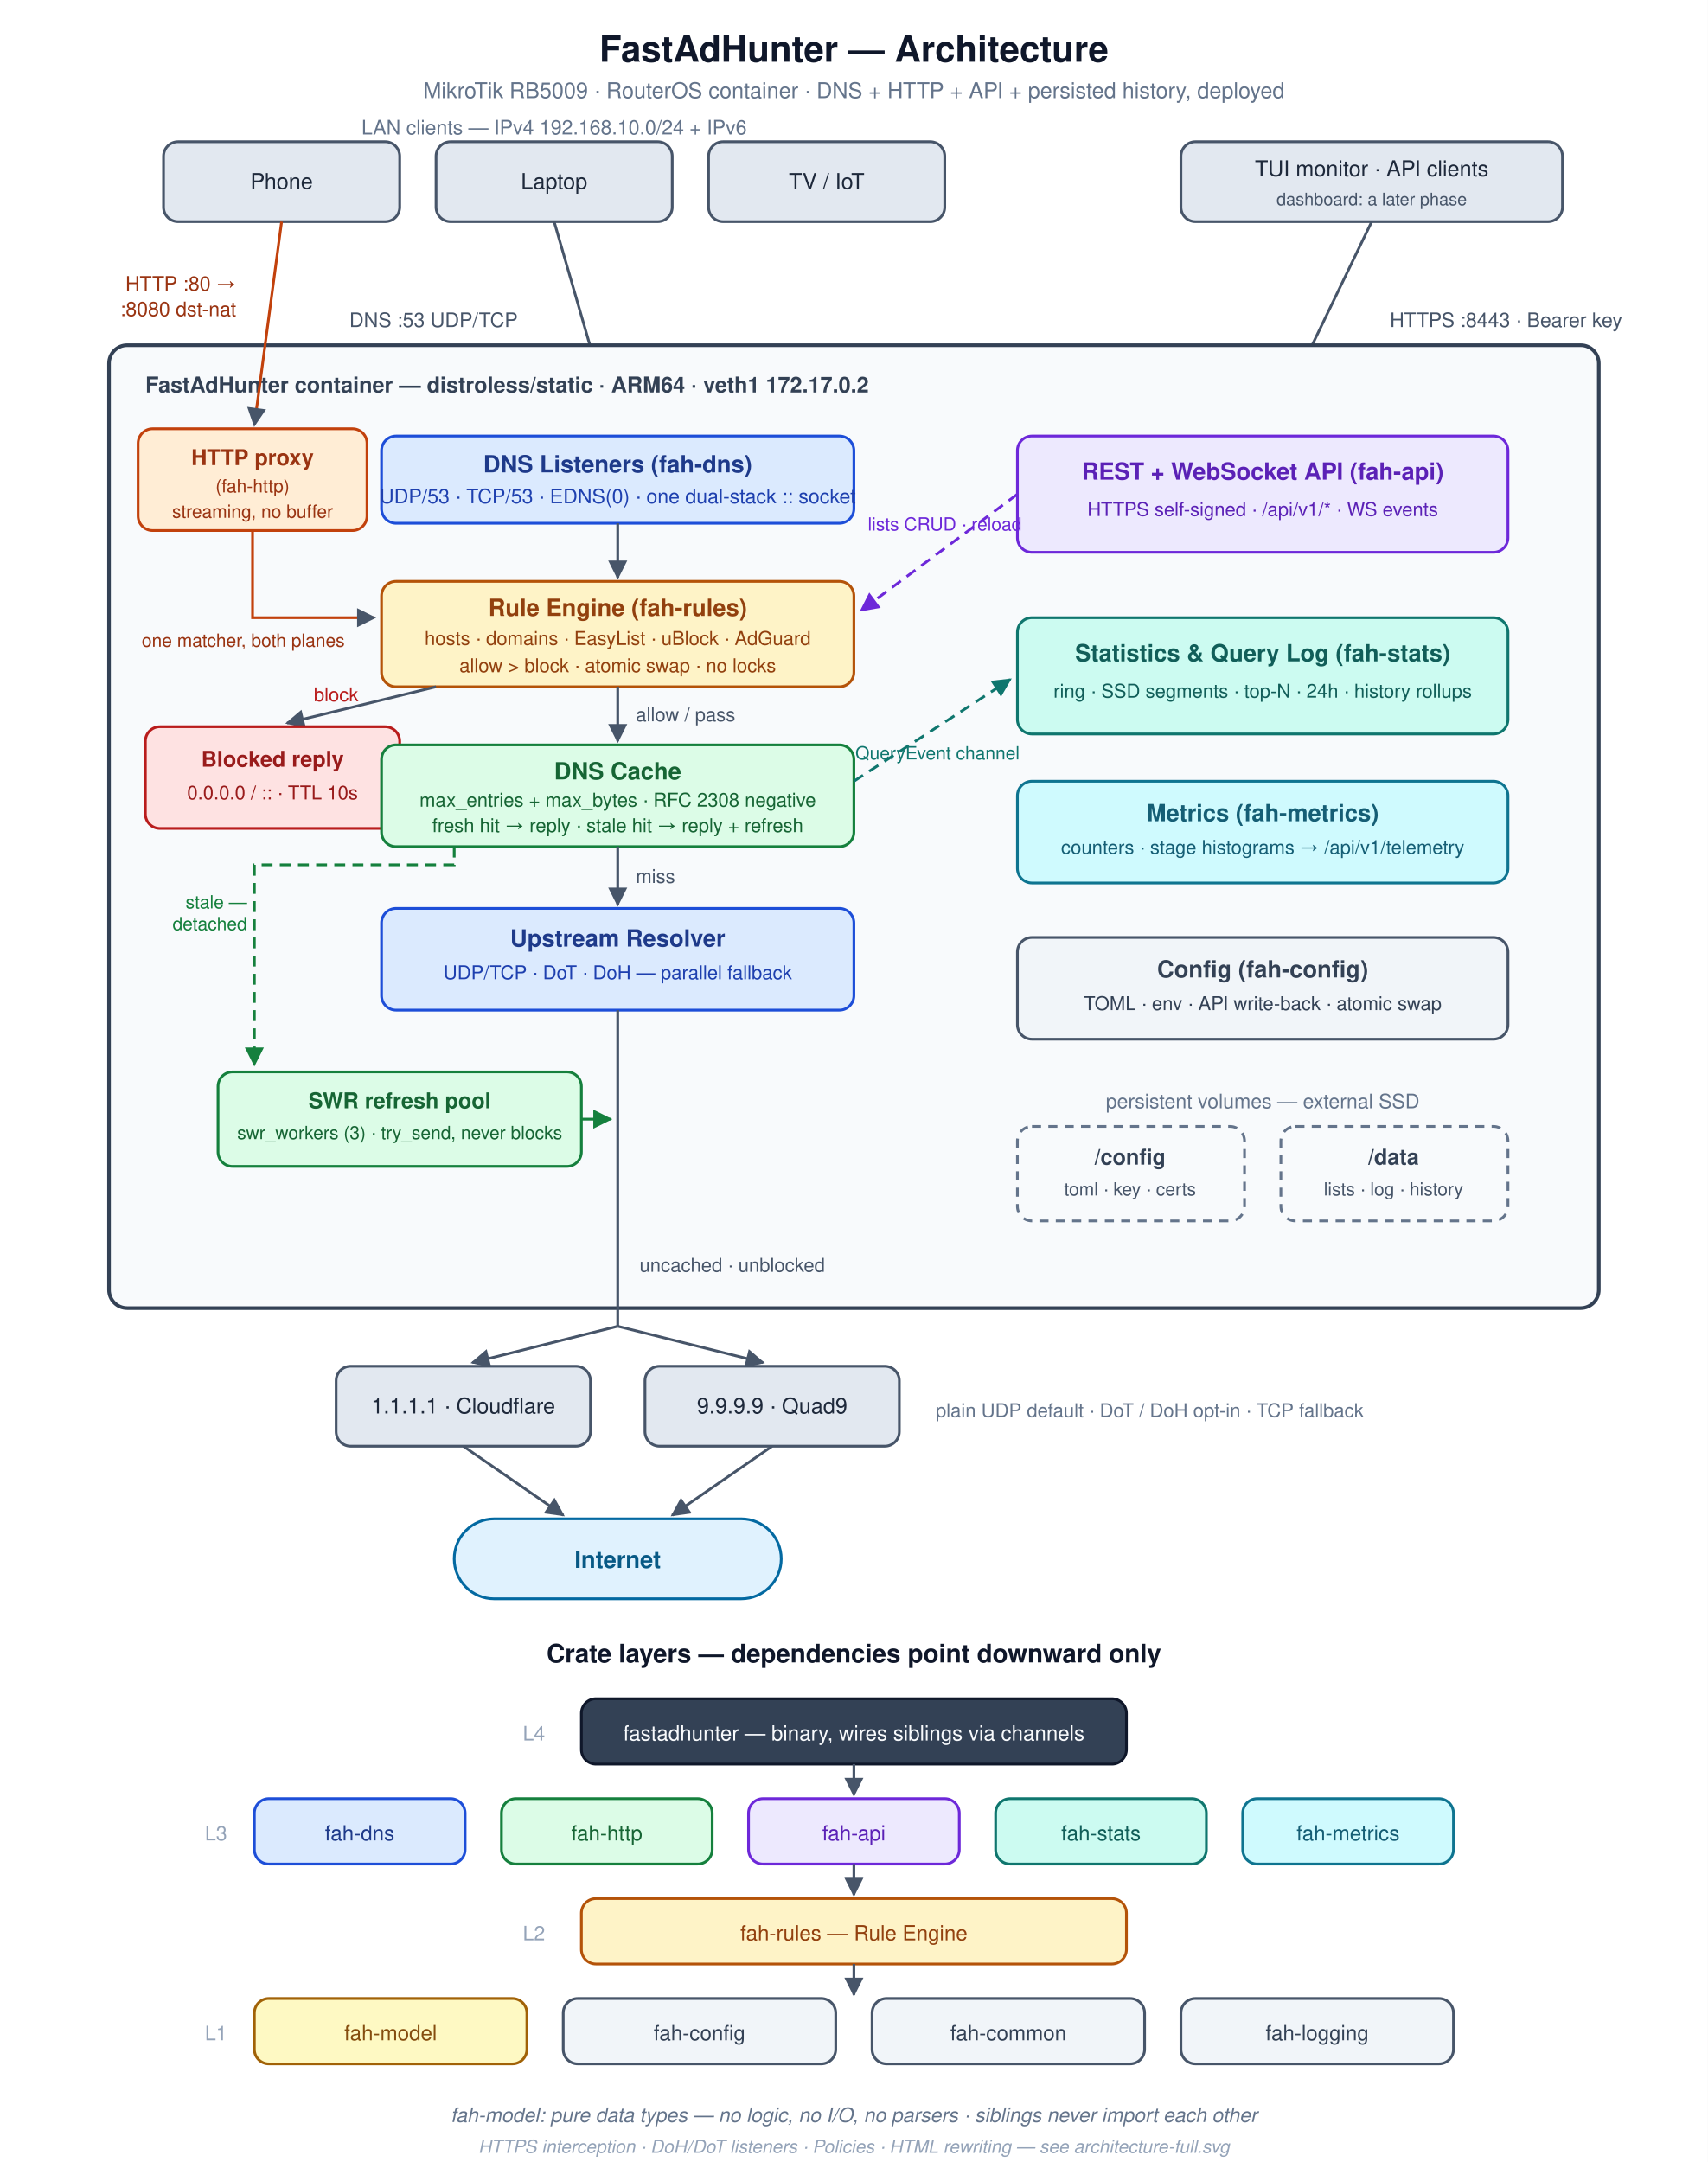
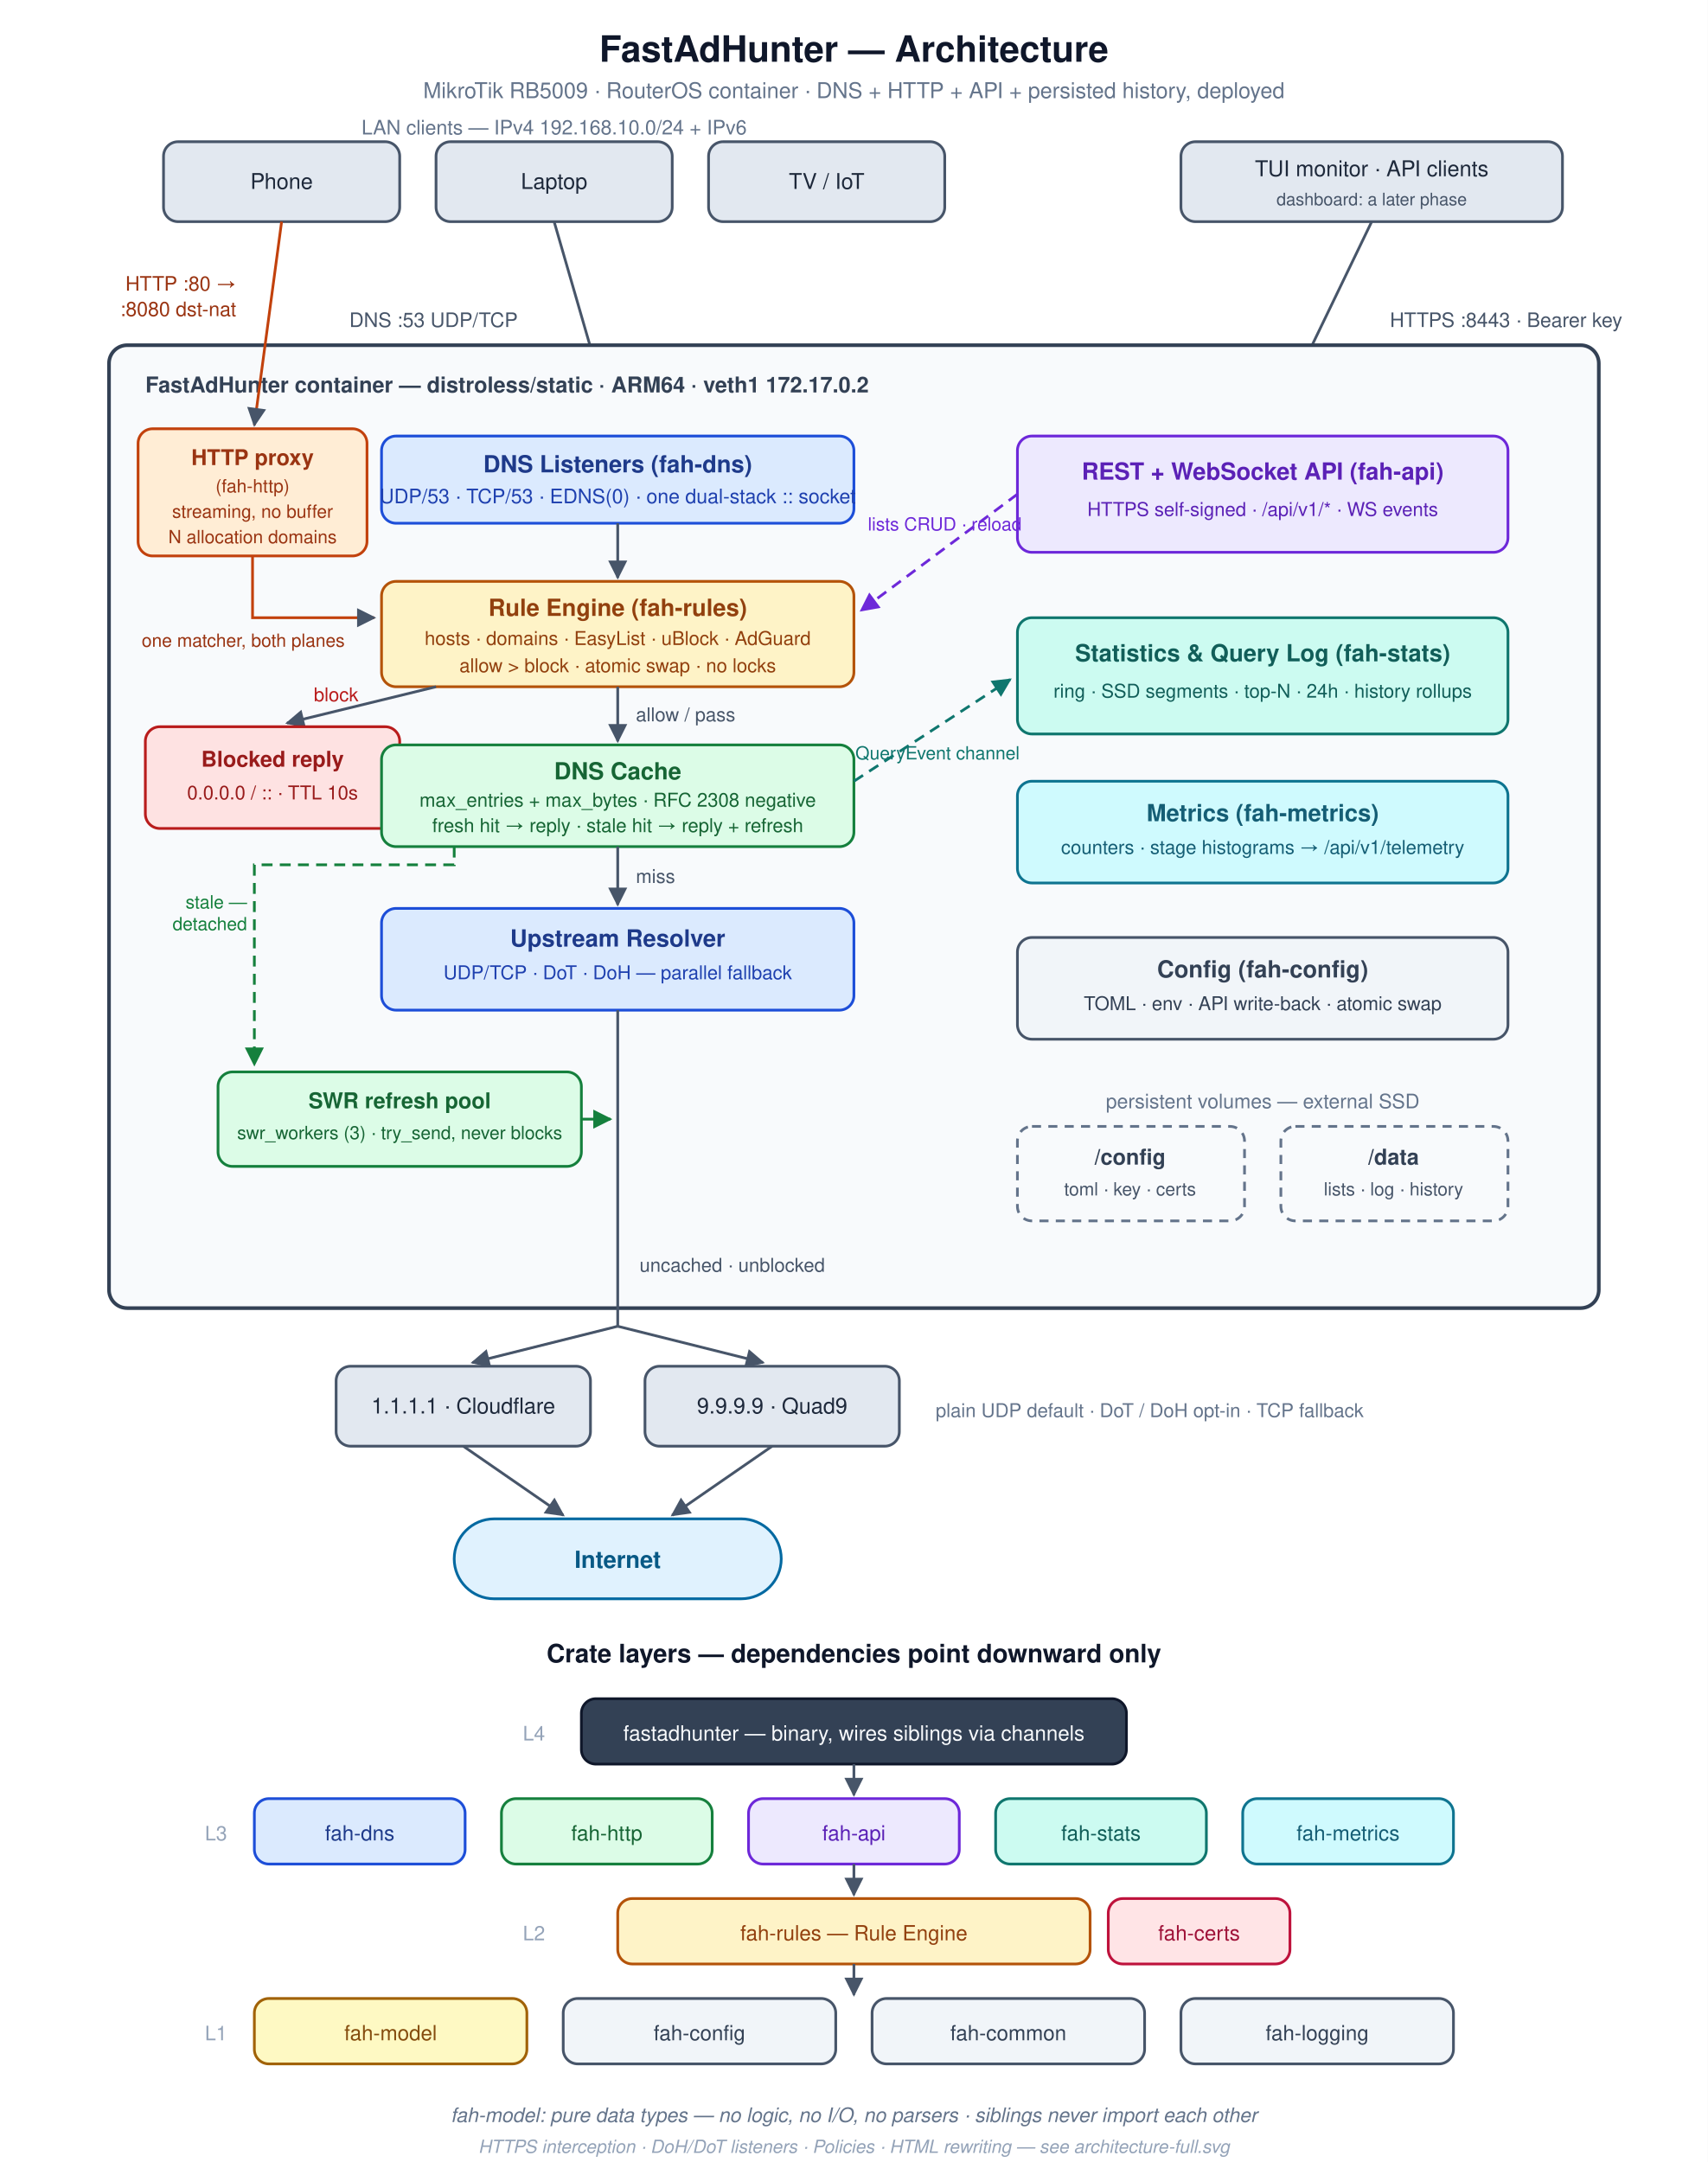
<svg xmlns="http://www.w3.org/2000/svg" viewBox="0 0 940 1190" font-family="Segoe UI, Helvetica, Arial, sans-serif">
  <defs>
    <marker id="arrow" viewBox="0 0 10 10" refX="9" refY="5" markerWidth="7" markerHeight="7" orient="auto-start-reverse">
      <path d="M 0 0 L 10 5 L 0 10 z" fill="#475569" />
    </marker>
    <marker id="arrowTeal" viewBox="0 0 10 10" refX="9" refY="5" markerWidth="7" markerHeight="7" orient="auto-start-reverse">
      <path d="M 0 0 L 10 5 L 0 10 z" fill="#0f766e" />
    </marker>
    <marker id="arrowPurple" viewBox="0 0 10 10" refX="9" refY="5" markerWidth="7" markerHeight="7" orient="auto-start-reverse">
      <path d="M 0 0 L 10 5 L 0 10 z" fill="#6d28d9" />
    </marker>
    <marker id="arrowGreen" viewBox="0 0 10 10" refX="9" refY="5" markerWidth="7" markerHeight="7" orient="auto-start-reverse">
      <path d="M 0 0 L 10 5 L 0 10 z" fill="#15803d" />
    </marker>
  </defs>
  <rect x="0" y="0" width="940" height="1190" fill="#ffffff" />
  <text x="470" y="34" text-anchor="middle" font-size="20" font-weight="700" fill="#0f172a">FastAdHunter — Architecture</text>
  <text x="470" y="54" text-anchor="middle" font-size="12" fill="#64748b">MikroTik RB5009 · RouterOS container · DNS + HTTP + API + persisted history, deployed</text>
  <text x="470" y="1185" text-anchor="middle" font-size="10" font-style="italic" fill="#94a3b8">HTTPS interception · DoH/DoT listeners · Policies · HTML rewriting — see architecture-full.svg</text>
  <text x="305" y="74" text-anchor="middle" font-size="11" fill="#64748b">LAN clients — IPv4 192.168.10.0/24 + IPv6</text>
  <rect x="90" y="78" width="130" height="44" rx="8" fill="#e2e8f0" stroke="#475569" stroke-width="1.5" />
  <text x="155" y="104" text-anchor="middle" font-size="12" fill="#1e293b">Phone</text>
  <rect x="240" y="78" width="130" height="44" rx="8" fill="#e2e8f0" stroke="#475569" stroke-width="1.5" />
  <text x="305" y="104" text-anchor="middle" font-size="12" fill="#1e293b">Laptop</text>
  <rect x="390" y="78" width="130" height="44" rx="8" fill="#e2e8f0" stroke="#475569" stroke-width="1.5" />
  <text x="455" y="104" text-anchor="middle" font-size="12" fill="#1e293b">TV / IoT</text>
  <rect x="650" y="78" width="210" height="44" rx="8" fill="#e2e8f0" stroke="#475569" stroke-width="1.5" />
  <text x="755" y="97" text-anchor="middle" font-size="12" fill="#1e293b">TUI monitor · API clients</text>
  <text x="755" y="113" text-anchor="middle" font-size="9.5" fill="#475569">dashboard: a later phase</text>
  <line x1="305" y1="122" x2="338" y2="236" stroke="#475569" stroke-width="1.5" marker-end="url(#arrow)" />
  <text x="285" y="180" text-anchor="end" font-size="11" fill="#475569">DNS :53 UDP/TCP</text>
  <line x1="755" y1="122" x2="700" y2="236" stroke="#475569" stroke-width="1.5" marker-end="url(#arrow)" />
  <text x="765" y="180" text-anchor="start" font-size="11" fill="#475569">HTTPS :8443 · Bearer key</text>
  <rect x="60" y="190" width="820" height="530" rx="10" fill="#f8fafc" stroke="#334155" stroke-width="2" />
  <text x="80" y="216" font-size="12" font-weight="700" fill="#334155">FastAdHunter container — distroless/static · ARM64 · veth1 172.17.0.2</text>
  <line x1="155" y1="122" x2="140" y2="234" stroke="#c2410c" stroke-width="1.5" marker-end="url(#arrow)" />
  <text x="130" y="160" text-anchor="end" font-size="11" fill="#9a3412">HTTP :80 →</text>
  <text x="130" y="174" text-anchor="end" font-size="11" fill="#9a3412">:8080 dst-nat</text>
-   <rect x="76" y="236" width="126" height="56" rx="8" fill="#ffedd5" stroke="#c2410c" stroke-width="1.5" />
+   <rect x="76" y="236" width="126" height="70" rx="8" fill="#ffedd5" stroke="#c2410c" stroke-width="1.5" />
  <text x="139" y="256" text-anchor="middle" font-size="12" font-weight="600" fill="#9a3412">HTTP proxy</text>
  <text x="139" y="271" text-anchor="middle" font-size="10" fill="#9a3412">(fah-http)</text>
  <text x="139" y="285" text-anchor="middle" font-size="10" fill="#9a3412">streaming, no buffer</text>
-   <path d="M 139 292 V 340 H 206" fill="none" stroke="#c2410c" stroke-width="1.5" marker-end="url(#arrow)" />
+   <text x="139" y="299" text-anchor="middle" font-size="10" fill="#9a3412">N allocation domains</text>
+   <path d="M 139 306 V 340 H 206" fill="none" stroke="#c2410c" stroke-width="1.5" marker-end="url(#arrow)" />
  <text x="78" y="356" text-anchor="start" font-size="10" fill="#9a3412">one matcher, both planes</text>
  <rect x="210" y="240" width="260" height="48" rx="8" fill="#dbeafe" stroke="#1d4ed8" stroke-width="1.5" />
  <text x="340" y="260" text-anchor="middle" font-size="13" font-weight="600" fill="#1e3a8a">DNS Listeners (fah-dns)</text>
  <text x="340" y="277" text-anchor="middle" font-size="11" fill="#1e40af">UDP/53 · TCP/53 · EDNS(0) · one dual-stack :: socket</text>
  <line x1="340" y1="288" x2="340" y2="318" stroke="#475569" stroke-width="1.5" marker-end="url(#arrow)" />
  <rect x="210" y="320" width="260" height="58" rx="8" fill="#fef3c7" stroke="#b45309" stroke-width="1.5" />
  <text x="340" y="339" text-anchor="middle" font-size="13" font-weight="600" fill="#92400e">Rule Engine (fah-rules)</text>
  <text x="340" y="355" text-anchor="middle" font-size="10.5" fill="#92400e">hosts · domains · EasyList · uBlock · AdGuard</text>
  <text x="340" y="370" text-anchor="middle" font-size="10.5" fill="#92400e">allow &gt; block · atomic swap · no locks</text>
  <line x1="240" y1="378" x2="158" y2="398" stroke="#475569" stroke-width="1.5" marker-end="url(#arrow)" />
  <text x="185" y="386" text-anchor="middle" font-size="10.5" fill="#b91c1c">block</text>
  <rect x="80" y="400" width="140" height="56" rx="8" fill="#fee2e2" stroke="#b91c1c" stroke-width="1.5" />
  <text x="150" y="422" text-anchor="middle" font-size="12" font-weight="600" fill="#991b1b">Blocked reply</text>
  <text x="150" y="440" text-anchor="middle" font-size="10.5" fill="#991b1b">0.0.0.0 / :: · TTL 10s</text>
  <line x1="340" y1="378" x2="340" y2="408" stroke="#475569" stroke-width="1.5" marker-end="url(#arrow)" />
  <text x="350" y="397" text-anchor="start" font-size="10.5" fill="#475569">allow / pass</text>
  <rect x="210" y="410" width="260" height="56" rx="8" fill="#dcfce7" stroke="#15803d" stroke-width="1.5" />
  <text x="340" y="429" text-anchor="middle" font-size="13" font-weight="600" fill="#166534">DNS Cache</text>
  <text x="340" y="444" text-anchor="middle" font-size="10.5" fill="#166534">max_entries + max_bytes · RFC 2308 negative</text>
  <text x="340" y="458" text-anchor="middle" font-size="10.5" fill="#166534">fresh hit → reply · stale hit → reply + refresh</text>
  <line x1="340" y1="466" x2="340" y2="498" stroke="#475569" stroke-width="1.5" marker-end="url(#arrow)" />
  <text x="350" y="486" text-anchor="start" font-size="10.5" fill="#475569">miss</text>
  <rect x="210" y="500" width="260" height="56" rx="8" fill="#dbeafe" stroke="#1d4ed8" stroke-width="1.5" />
  <text x="340" y="521" text-anchor="middle" font-size="13" font-weight="600" fill="#1e3a8a">Upstream Resolver</text>
  <text x="340" y="539" text-anchor="middle" font-size="10.5" fill="#1e40af">UDP/TCP · DoT · DoH — parallel fallback</text>
  <path d="M 250 466 V 476 H 140 V 586" fill="none" stroke="#15803d" stroke-width="1.5" stroke-dasharray="6 4" marker-end="url(#arrowGreen)" />
  <text x="136" y="500" text-anchor="end" font-size="10" fill="#15803d">stale —</text>
  <text x="136" y="512" text-anchor="end" font-size="10" fill="#15803d">detached</text>
  <rect x="120" y="590" width="200" height="52" rx="8" fill="#dcfce7" stroke="#15803d" stroke-width="1.5" />
  <text x="220" y="610" text-anchor="middle" font-size="12" font-weight="600" fill="#166534">SWR refresh pool</text>
  <text x="220" y="627" text-anchor="middle" font-size="10" fill="#166534">swr_workers (3) · try_send, never blocks</text>
  <path d="M 320 616 H 336" fill="none" stroke="#15803d" stroke-width="1.5" marker-end="url(#arrowGreen)" />
  <rect x="560" y="240" width="270" height="64" rx="8" fill="#ede9fe" stroke="#6d28d9" stroke-width="1.5" />
  <text x="695" y="264" text-anchor="middle" font-size="13" font-weight="600" fill="#5b21b6">REST + WebSocket API (fah-api)</text>
  <text x="695" y="284" text-anchor="middle" font-size="10.5" fill="#5b21b6">HTTPS self-signed · /api/v1/* · WS events</text>
  <rect x="560" y="340" width="270" height="64" rx="8" fill="#ccfbf1" stroke="#0f766e" stroke-width="1.5" />
  <text x="695" y="364" text-anchor="middle" font-size="13" font-weight="600" fill="#115e59">Statistics &amp; Query Log (fah-stats)</text>
  <text x="695" y="384" text-anchor="middle" font-size="10.5" fill="#115e59">ring · SSD segments · top-N · 24h · history rollups</text>
  <rect x="560" y="430" width="270" height="56" rx="8" fill="#cffafe" stroke="#0e7490" stroke-width="1.5" />
  <text x="695" y="452" text-anchor="middle" font-size="13" font-weight="600" fill="#155e75">Metrics (fah-metrics)</text>
  <text x="695" y="470" text-anchor="middle" font-size="10.5" fill="#155e75">counters · stage histograms → /api/v1/telemetry</text>
  <rect x="560" y="516" width="270" height="56" rx="8" fill="#f1f5f9" stroke="#475569" stroke-width="1.5" />
  <text x="695" y="538" text-anchor="middle" font-size="13" font-weight="600" fill="#334155">Config (fah-config)</text>
  <text x="695" y="556" text-anchor="middle" font-size="10.5" fill="#334155">TOML · env · API write-back · atomic swap</text>
  <text x="695" y="610" text-anchor="middle" font-size="11" fill="#64748b">persistent volumes — external SSD</text>
  <rect x="560" y="620" width="125" height="52" rx="8" fill="#f8fafc" stroke="#64748b" stroke-width="1.5" stroke-dasharray="5 4" />
  <text x="622" y="641" text-anchor="middle" font-size="12" font-weight="600" fill="#334155">/config</text>
  <text x="622" y="658" text-anchor="middle" font-size="10" fill="#475569">toml · key · certs</text>
  <rect x="705" y="620" width="125" height="52" rx="8" fill="#f8fafc" stroke="#64748b" stroke-width="1.5" stroke-dasharray="5 4" />
  <text x="767" y="641" text-anchor="middle" font-size="12" font-weight="600" fill="#334155">/data</text>
  <text x="767" y="658" text-anchor="middle" font-size="10" fill="#475569">lists · log · history</text>
  <line x1="470" y1="430" x2="556" y2="374" stroke="#0f766e" stroke-width="1.5" stroke-dasharray="6 4" marker-end="url(#arrowTeal)" />
  <text x="516" y="418" text-anchor="middle" font-size="10" fill="#0f766e">QueryEvent channel</text>
  <line x1="560" y1="272" x2="474" y2="336" stroke="#6d28d9" stroke-width="1.5" stroke-dasharray="6 4" marker-end="url(#arrowPurple)" />
  <text x="520" y="292" text-anchor="middle" font-size="10" fill="#6d28d9">lists CRUD · reload</text>
  <line x1="340" y1="556" x2="340" y2="730" stroke="#475569" stroke-width="1.5" />
  <text x="352" y="700" text-anchor="start" font-size="10.5" fill="#475569">uncached · unblocked</text>
  <line x1="340" y1="730" x2="260" y2="750" stroke="#475569" stroke-width="1.5" marker-end="url(#arrow)" />
  <line x1="340" y1="730" x2="420" y2="750" stroke="#475569" stroke-width="1.5" marker-end="url(#arrow)" />
  <rect x="185" y="752" width="140" height="44" rx="8" fill="#e2e8f0" stroke="#475569" stroke-width="1.5" />
  <text x="255" y="778" text-anchor="middle" font-size="12" fill="#1e293b">1.1.1.1 · Cloudflare</text>
  <rect x="355" y="752" width="140" height="44" rx="8" fill="#e2e8f0" stroke="#475569" stroke-width="1.5" />
  <text x="425" y="778" text-anchor="middle" font-size="12" fill="#1e293b">9.9.9.9 · Quad9</text>
  <text x="515" y="780" text-anchor="start" font-size="10.5" fill="#64748b">plain UDP default · DoT / DoH opt-in · TCP fallback</text>
  <line x1="255" y1="796" x2="310" y2="834" stroke="#475569" stroke-width="1.5" marker-end="url(#arrow)" />
  <line x1="425" y1="796" x2="370" y2="834" stroke="#475569" stroke-width="1.5" marker-end="url(#arrow)" />
  <rect x="250" y="836" width="180" height="44" rx="22" fill="#e0f2fe" stroke="#0369a1" stroke-width="1.5" />
  <text x="340" y="863" text-anchor="middle" font-size="13" font-weight="600" fill="#075985">Internet</text>
  <text x="470" y="915" text-anchor="middle" font-size="14" font-weight="700" fill="#0f172a">Crate layers — dependencies point downward only</text>
  <rect x="320" y="935" width="300" height="36" rx="8" fill="#334155" stroke="#0f172a" stroke-width="1.5" />
  <text x="470" y="958" text-anchor="middle" font-size="11.5" fill="#f8fafc">fastadhunter — binary, wires siblings via channels</text>
  <text x="300" y="958" text-anchor="end" font-size="11" fill="#94a3b8">L4</text>
  <line x1="470" y1="971" x2="470" y2="988" stroke="#475569" stroke-width="1.5" marker-end="url(#arrow)" />
  <rect x="140" y="990" width="116" height="36" rx="8" fill="#dbeafe" stroke="#1d4ed8" stroke-width="1.5" />
  <text x="198" y="1013" text-anchor="middle" font-size="11.5" fill="#1e3a8a">fah-dns</text>
  <rect x="276" y="990" width="116" height="36" rx="8" fill="#dcfce7" stroke="#15803d" stroke-width="1.5" />
  <text x="334" y="1013" text-anchor="middle" font-size="11.5" fill="#166534">fah-http</text>
  <rect x="412" y="990" width="116" height="36" rx="8" fill="#ede9fe" stroke="#6d28d9" stroke-width="1.5" />
  <text x="470" y="1013" text-anchor="middle" font-size="11.5" fill="#5b21b6">fah-api</text>
  <rect x="548" y="990" width="116" height="36" rx="8" fill="#ccfbf1" stroke="#0f766e" stroke-width="1.5" />
  <text x="606" y="1013" text-anchor="middle" font-size="11.5" fill="#115e59">fah-stats</text>
  <rect x="684" y="990" width="116" height="36" rx="8" fill="#cffafe" stroke="#0e7490" stroke-width="1.5" />
  <text x="742" y="1013" text-anchor="middle" font-size="11.5" fill="#155e75">fah-metrics</text>
  <text x="125" y="1013" text-anchor="end" font-size="11" fill="#94a3b8">L3</text>
  <line x1="470" y1="1026" x2="470" y2="1043" stroke="#475569" stroke-width="1.5" marker-end="url(#arrow)" />
-   <rect x="320" y="1045" width="300" height="36" rx="8" fill="#fef3c7" stroke="#b45309" stroke-width="1.5" />
+   <rect x="340" y="1045" width="260" height="36" rx="8" fill="#fef3c7" stroke="#b45309" stroke-width="1.5" />
  <text x="470" y="1068" text-anchor="middle" font-size="11.5" fill="#92400e">fah-rules — Rule Engine</text>
+   <rect x="610" y="1045" width="100" height="36" rx="8" fill="#ffe4e6" stroke="#be123c" stroke-width="1.5" />
+   <text x="660" y="1068" text-anchor="middle" font-size="11.5" fill="#9f1239">fah-certs</text>
  <text x="300" y="1068" text-anchor="end" font-size="11" fill="#94a3b8">L2</text>
  <line x1="470" y1="1081" x2="470" y2="1098" stroke="#475569" stroke-width="1.5" marker-end="url(#arrow)" />
  <rect x="140" y="1100" width="150" height="36" rx="8" fill="#fef9c3" stroke="#a16207" stroke-width="1.5" />
  <text x="215" y="1123" text-anchor="middle" font-size="11.5" fill="#854d0e">fah-model</text>
  <rect x="310" y="1100" width="150" height="36" rx="8" fill="#f1f5f9" stroke="#475569" stroke-width="1.5" />
  <text x="385" y="1123" text-anchor="middle" font-size="11.5" fill="#334155">fah-config</text>
  <rect x="480" y="1100" width="150" height="36" rx="8" fill="#f1f5f9" stroke="#475569" stroke-width="1.5" />
  <text x="555" y="1123" text-anchor="middle" font-size="11.5" fill="#334155">fah-common</text>
  <rect x="650" y="1100" width="150" height="36" rx="8" fill="#f1f5f9" stroke="#475569" stroke-width="1.5" />
  <text x="725" y="1123" text-anchor="middle" font-size="11.5" fill="#334155">fah-logging</text>
  <text x="125" y="1123" text-anchor="end" font-size="11" fill="#94a3b8">L1</text>
  <text x="470" y="1168" text-anchor="middle" font-size="11" font-style="italic" fill="#64748b">fah-model: pure data types — no logic, no I/O, no parsers · siblings never import each other</text>
</svg>
